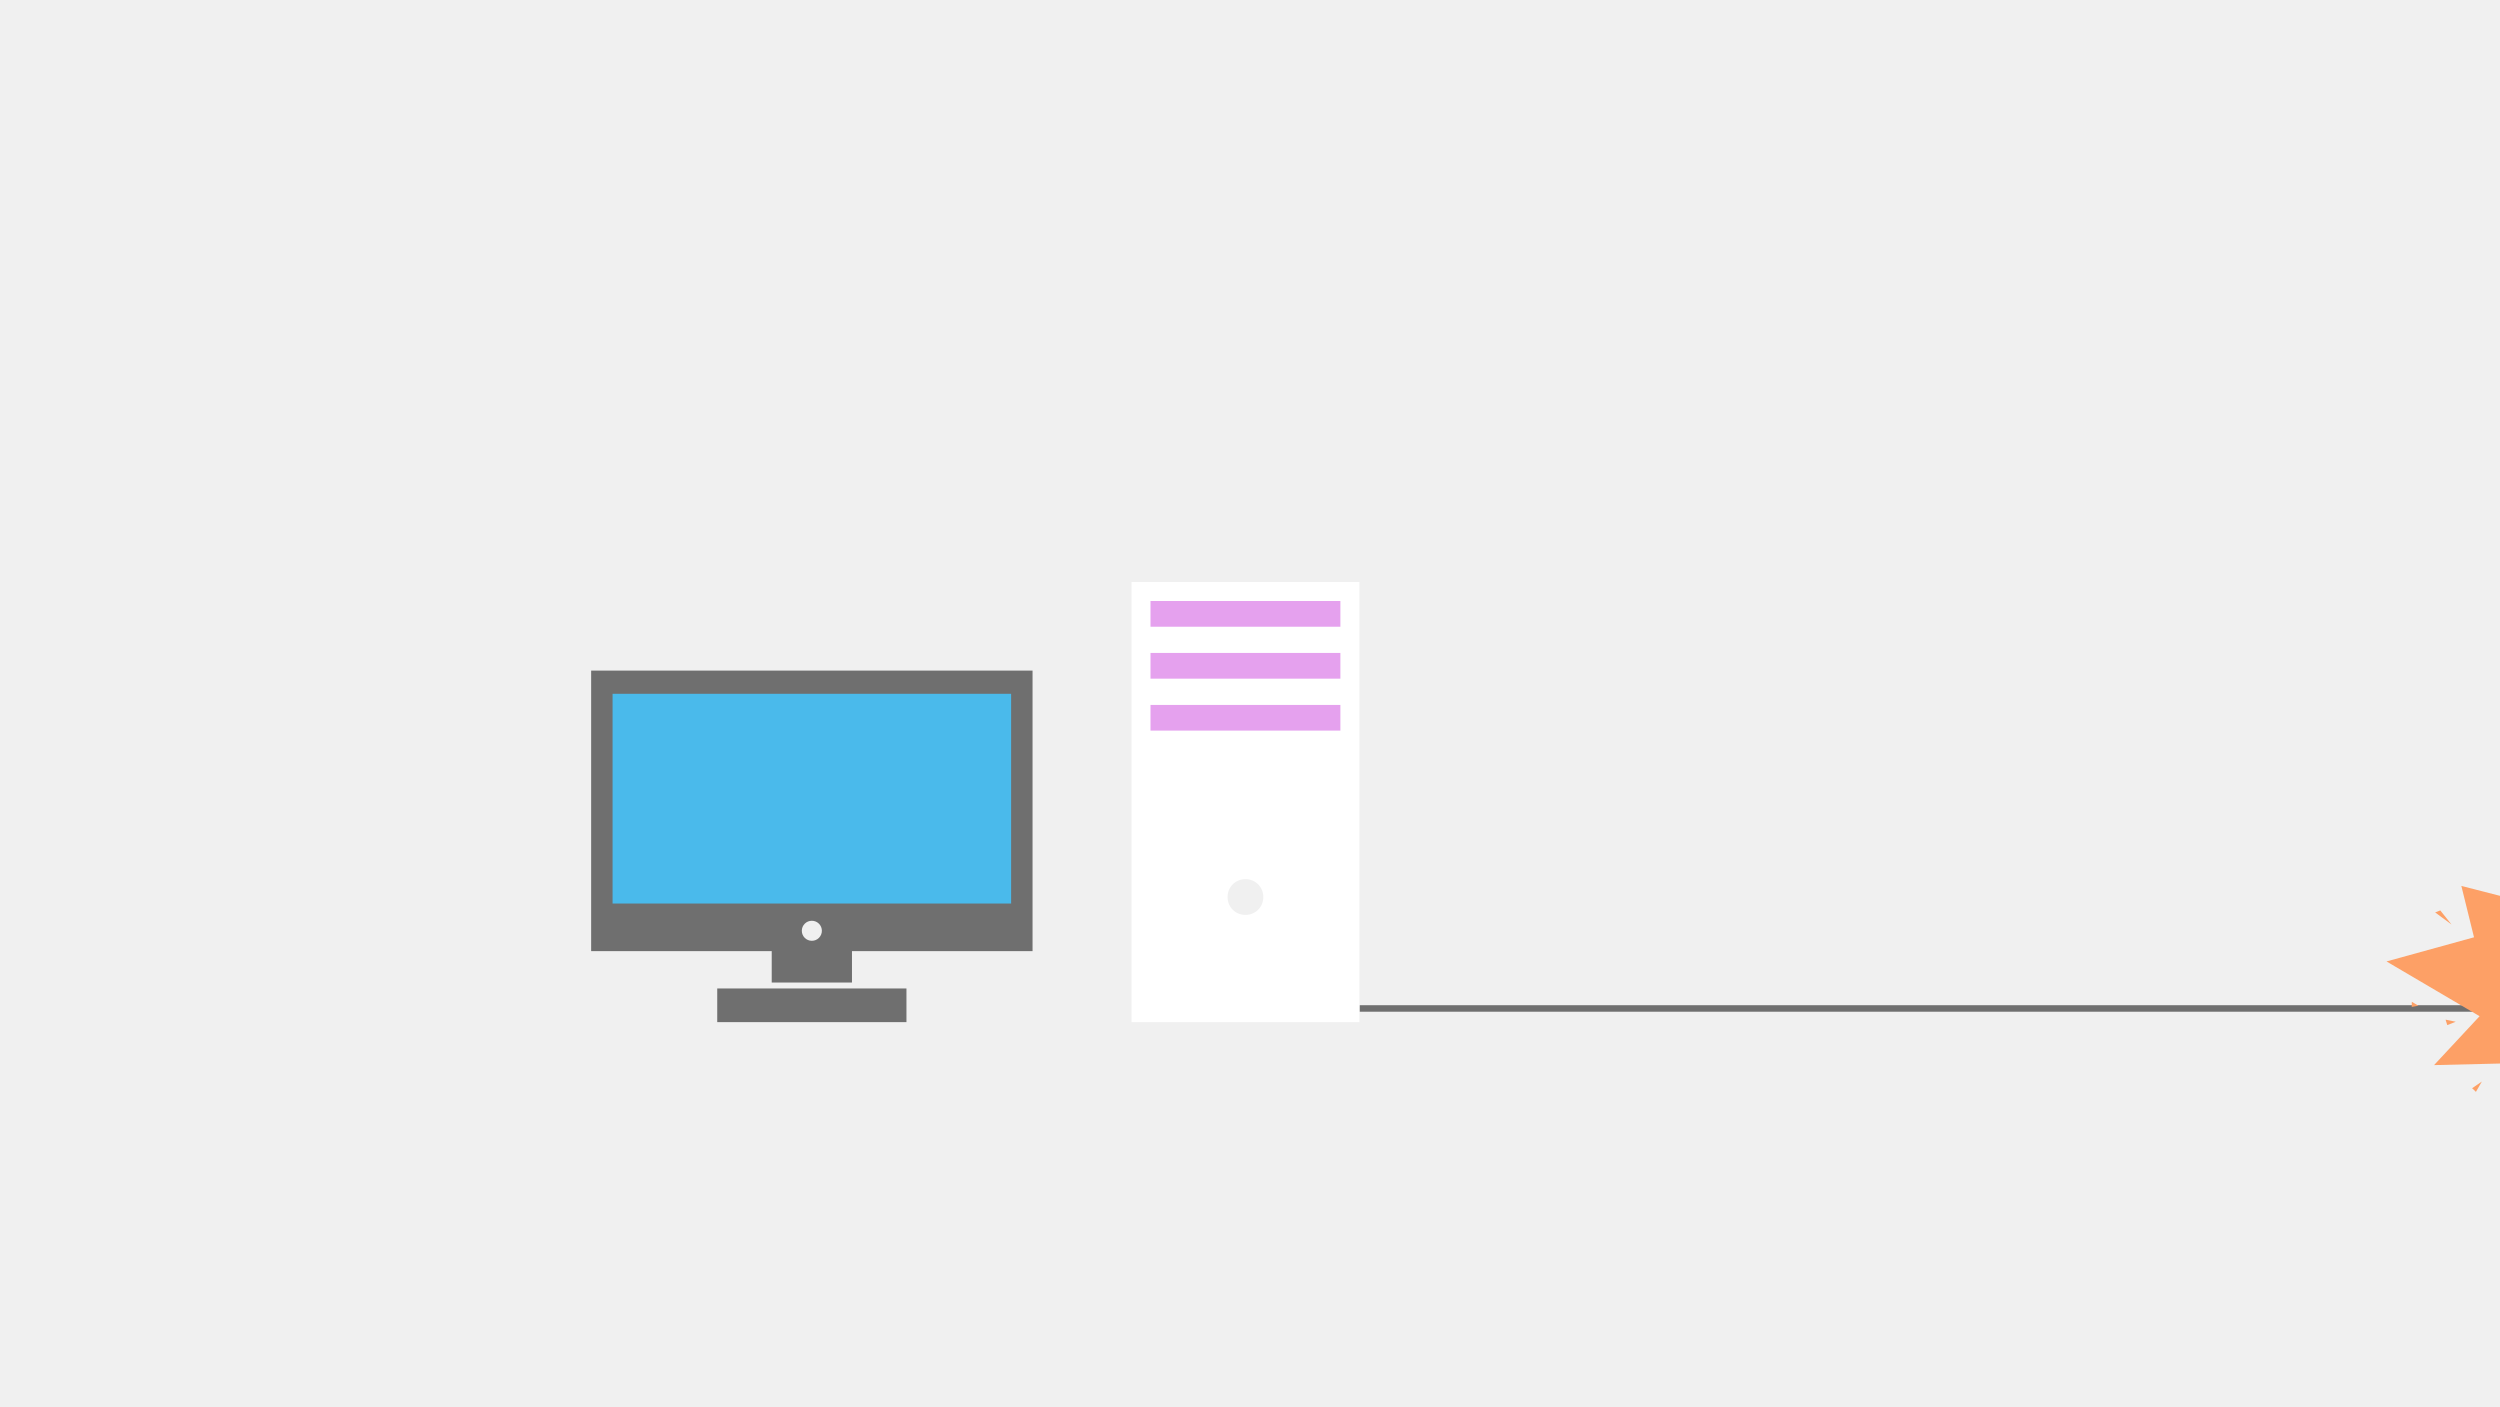
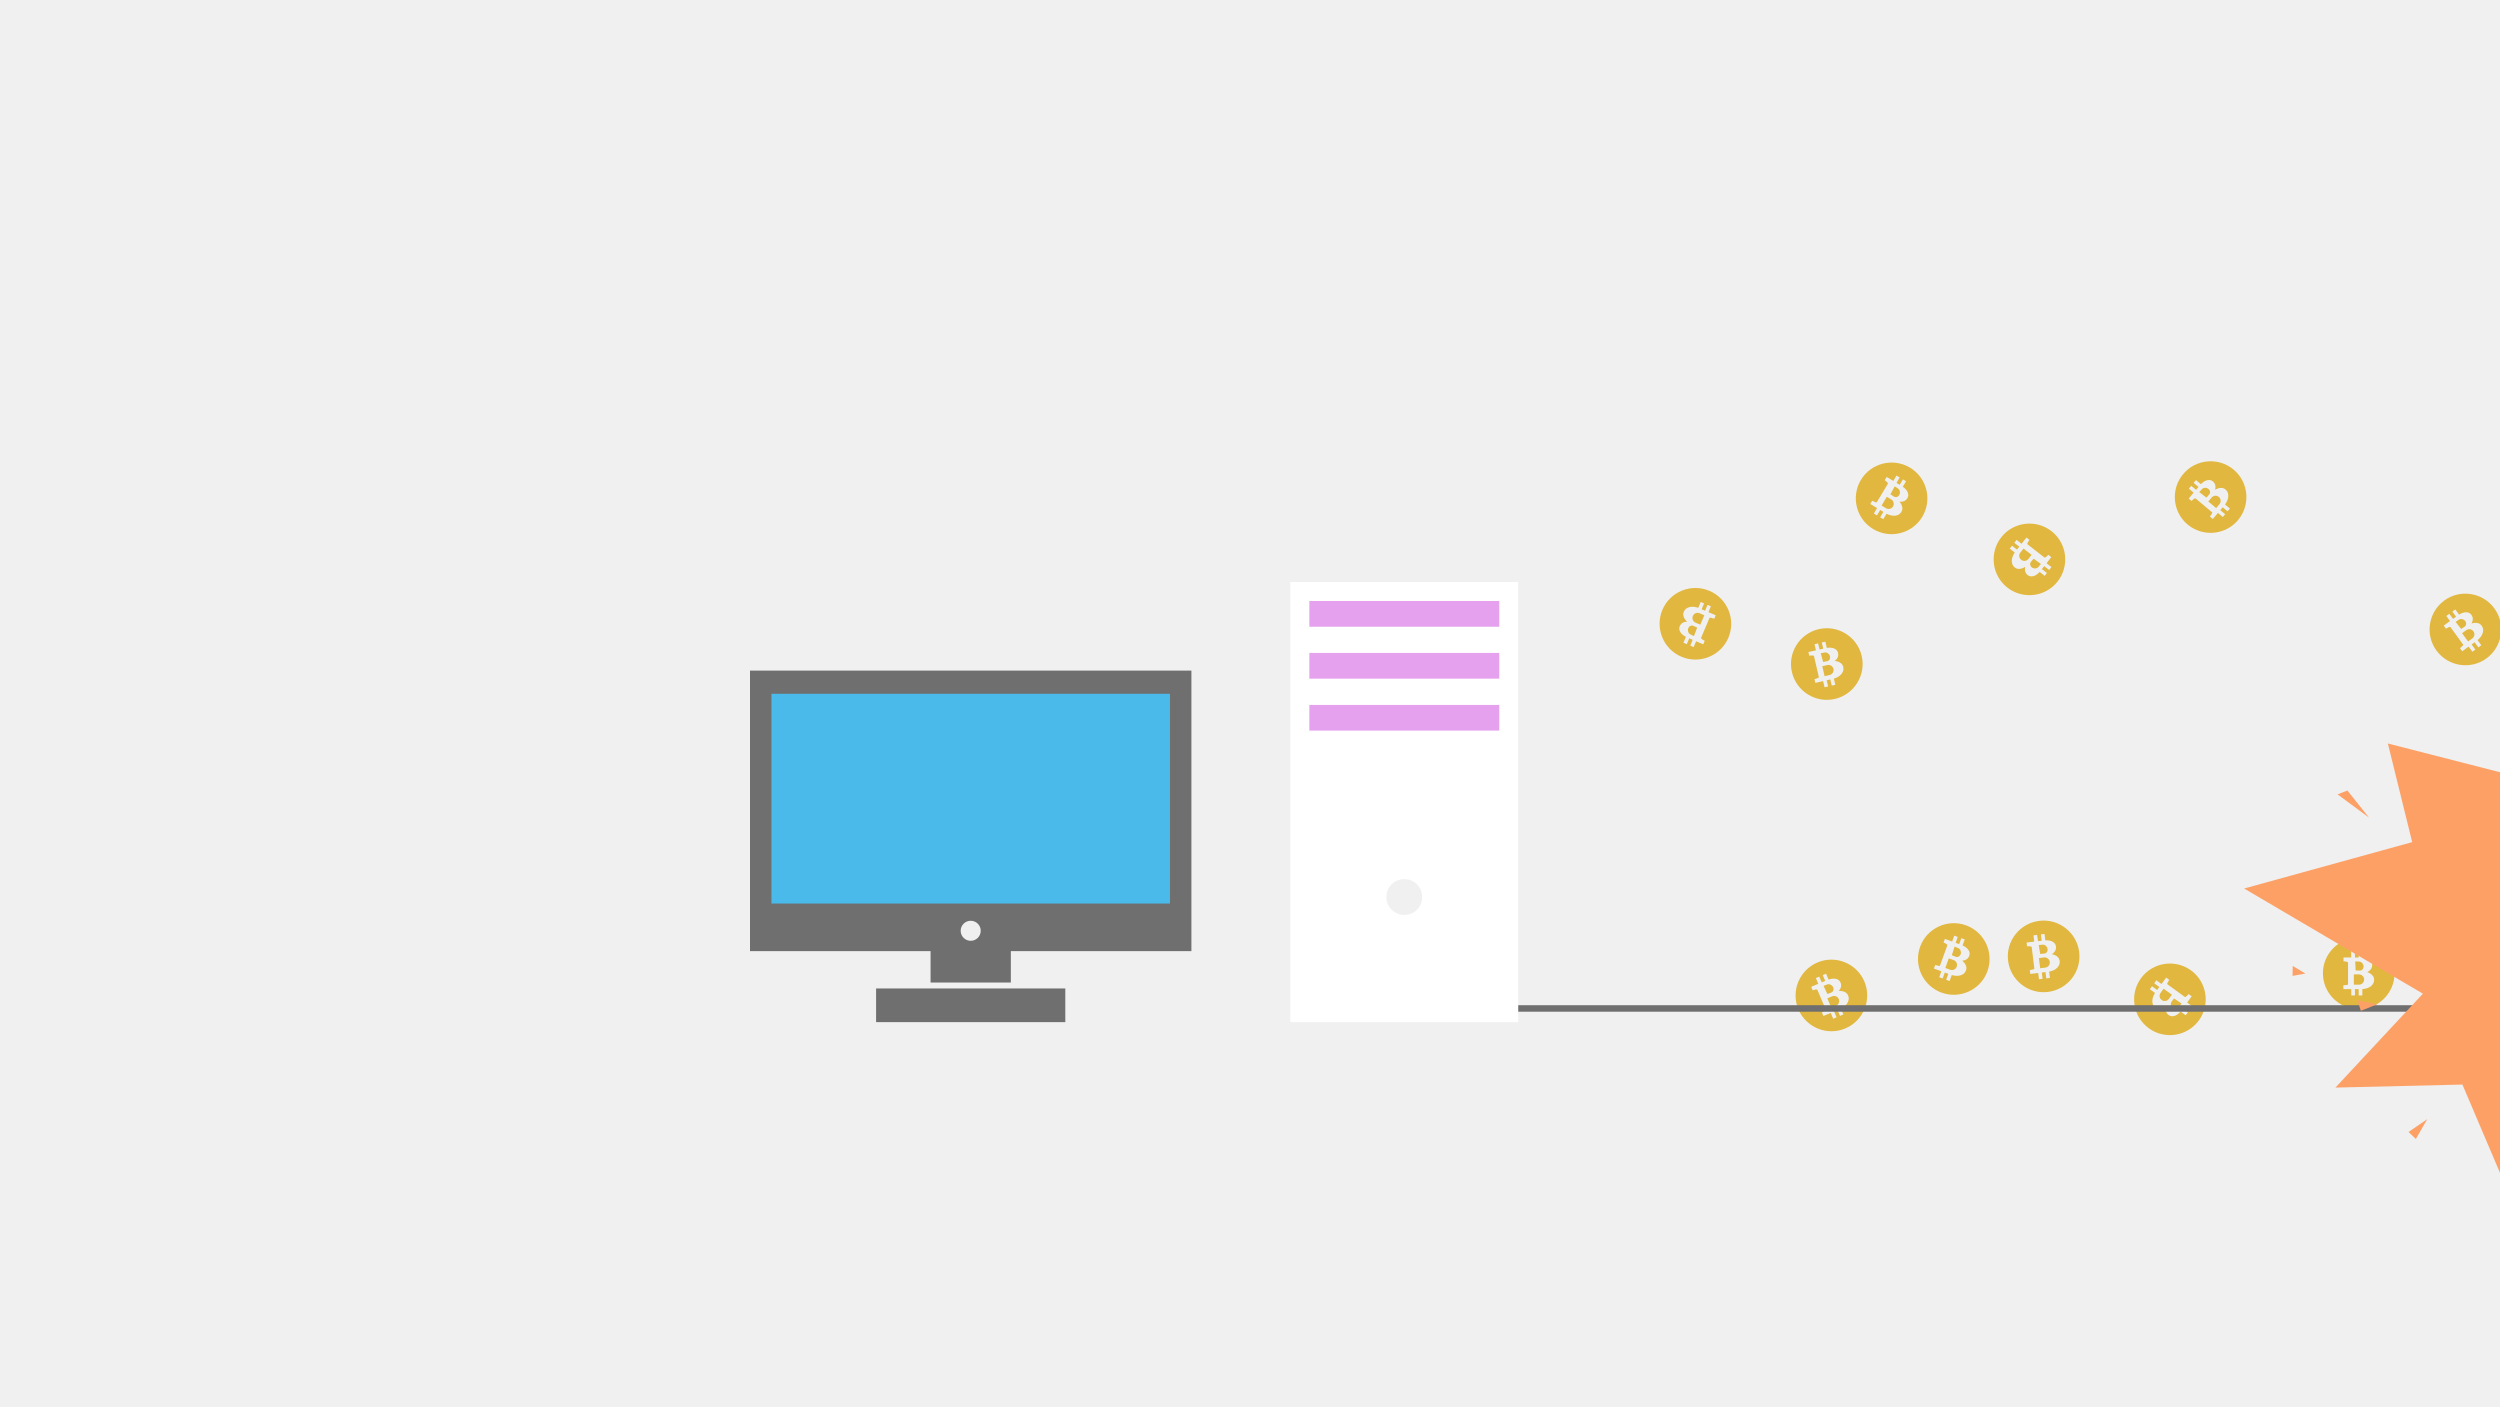
<svg xmlns="http://www.w3.org/2000/svg" width="1920px" height="1080px" viewBox="0 0 1920 1080" version="1.1">
  <defs />
  <g id="Actual-Slides" stroke="none" stroke-width="1" fill="none" fill-rule="evenodd">
    <g id="bitcoinMiningExplosion">
-       <rect id="Rectangle-4-Copy" fill="#E5A1EE" x="881.718" y="448.439" width="158.282" height="177" />
-       <g id="noun_1102789" transform="translate(869, 447)" fill-rule="nonzero" fill="#FFFFFF">
+       <g id="Group-2" transform="translate(1266, 343)" fill-rule="nonzero" fill="#E1B73F">
+         <path d="M243.911,367.657 C229.676,362.485 213.826,369.821 208.653,384.091 C203.48,398.36 210.855,414.171 225.089,419.343 C239.324,424.515 255.174,417.179 260.347,402.909 C265.52,388.64 258.145,372.829 243.911,367.657 Z M241.746,405.073 C240.865,405.697 239.838,406.101 238.774,406.284 C237.71,406.504 236.61,406.504 235.436,406.357 C234.628,406.247 233.785,406.101 232.941,405.844 L231.29,410.429 L228.648,409.475 L230.299,404.89 L227.621,403.9 L225.97,408.485 L223.328,407.531 L224.979,402.946 L219.256,400.855 L220.247,398.104 L221.09,398.324 C221.384,398.434 221.788,398.507 222.338,398.654 C223.035,398.837 223.292,398.801 223.365,398.837 C223.659,398.837 223.769,398.764 223.769,398.764 C223.842,398.691 223.915,398.581 223.989,398.36 L229.492,383.211 C229.565,382.99 229.565,382.844 229.565,382.697 C229.565,382.66 229.492,382.55 229.309,382.367 C229.052,382.11 228.722,381.927 228.428,381.707 C228.025,381.486 227.694,381.34 227.474,381.193 L226.667,380.826 L227.658,378.075 L233.234,380.092 L234.885,375.581 L237.527,376.534 L235.949,381.12 L238.627,382.11 L240.278,377.525 L242.92,378.478 L241.232,383.1 C241.783,383.321 242.296,383.614 242.773,383.871 C243.617,384.384 244.351,384.971 245.048,385.668 C245.708,386.365 246.185,387.172 246.479,388.089 C246.772,389.043 246.735,390.07 246.369,391.097 C246.038,391.978 245.561,392.711 244.901,393.298 C244.277,393.848 243.507,394.252 242.663,394.509 C242.149,394.656 241.562,394.766 240.939,394.839 C241.562,395.352 242.113,395.866 242.59,396.453 C243.25,397.223 243.727,398.104 244.021,399.131 C244.314,400.158 244.241,401.295 243.837,402.432 C243.36,403.496 242.7,404.413 241.746,405.073 Z M236.775,399.4 C237.488,397.362 236.454,395.11 234.421,394.359 L230.675,393 L228,400.401 L231.745,401.76 C233.779,402.511 236.026,401.438 236.775,399.4 Z M239.821,389.702 C240.39,387.915 239.554,385.863 237.982,385.178 L235.107,384 L233,390.614 L235.876,391.793 C237.481,392.439 239.253,391.527 239.821,389.702 Z" id="Combined-Shape" />
+         <path d="M422.739,440.658 C431.635,428.4 428.951,411.143 416.66,402.237 C404.369,393.331 387.139,396.062 378.243,408.32 C369.347,420.577 372.031,437.835 384.322,446.741 C396.613,455.647 413.843,452.916 422.739,440.658 Z M387.369,428.264 C387.012,427.246 386.907,426.147 387.024,425.074 C387.106,423.99 387.409,422.932 387.874,421.844 C388.202,421.099 388.576,420.328 389.055,419.588 L385.103,416.737 L386.748,414.46 L390.7,417.311 L392.39,415.01 L388.438,412.159 L390.083,409.883 L394.035,412.733 L397.623,407.808 L399.994,409.519 L399.55,410.269 C399.364,410.521 399.182,410.889 398.889,411.377 C398.521,411.997 398.485,412.254 398.43,412.314 C398.349,412.596 398.389,412.722 398.389,412.722 C398.439,412.813 398.525,412.914 398.716,413.045 L411.762,422.511 C411.954,422.642 412.095,422.683 412.236,422.723 C412.271,422.733 412.397,422.693 412.624,422.567 C412.941,422.391 413.209,422.124 413.501,421.903 C413.824,421.576 414.056,421.299 414.258,421.127 L414.833,420.453 L417.205,422.163 L413.728,426.968 L417.61,429.798 L415.965,432.075 L411.992,429.294 L410.302,431.596 L414.255,434.447 L412.61,436.723 L408.632,433.827 C408.269,434.295 407.845,434.708 407.467,435.096 C406.741,435.765 405.974,436.309 405.112,436.787 C404.26,437.229 403.353,437.465 402.39,437.495 C401.393,437.514 400.415,437.196 399.529,436.56 C398.774,436 398.2,435.339 397.818,434.543 C397.461,433.791 397.286,432.94 397.271,432.058 C397.272,431.523 397.328,430.929 397.429,430.309 C396.764,430.767 396.118,431.154 395.423,431.451 C394.5,431.874 393.522,432.089 392.454,432.088 C391.386,432.087 390.313,431.704 389.331,431.002 C388.44,430.25 387.741,429.363 387.369,428.264 Z M394.192,425.049 C395.955,426.297 398.405,425.923 399.687,424.176 L402.026,420.95 L395.649,416.338 L393.31,419.564 C392.028,421.312 392.44,423.767 394.192,425.049 Z M402.675,430.651 C404.236,431.69 406.439,431.452 407.53,430.13 L409.456,427.69 L403.678,423.842 L401.753,426.282 C400.689,427.646 401.078,429.602 402.675,430.651 Z" id="Combined-Shape" />
+         <path d="M129.77,396.187 C115.831,402.112 109.243,418.287 115.192,432.251 C121.14,446.215 137.316,452.749 151.254,446.823 C165.193,440.898 171.781,424.723 165.832,410.759 C159.884,396.795 143.708,390.261 129.77,396.187 Z M153.704,425.027 C153.486,426.084 153.01,427.08 152.357,427.939 C151.728,428.826 150.924,429.577 149.965,430.27 C149.299,430.74 148.582,431.208 147.79,431.596 L149.71,436.075 L147.127,437.179 L145.208,432.7 L142.573,433.802 L144.493,438.282 L141.911,439.386 L139.991,434.906 L134.379,437.28 L133.227,434.593 L133.995,434.178 C134.284,434.058 134.63,433.837 135.132,433.569 C135.767,433.228 135.93,433.026 136.009,433.002 C136.223,432.802 136.254,432.673 136.254,432.673 C136.257,432.57 136.236,432.439 136.139,432.228 L129.832,417.395 C129.736,417.184 129.635,417.077 129.535,416.969 C129.51,416.943 129.382,416.912 129.122,416.903 C128.759,416.89 128.393,416.982 128.028,417.021 C127.583,417.135 127.241,417.253 126.98,417.296 L126.14,417.578 L124.988,414.89 L130.442,412.562 L128.573,408.137 L131.155,407.033 L133.128,411.462 L135.763,410.36 L133.843,405.88 L136.425,404.776 L138.343,409.308 C138.896,409.093 139.472,408.958 139.995,408.82 C140.963,408.62 141.9,408.549 142.885,408.584 C143.843,408.643 144.742,408.908 145.583,409.378 C146.448,409.876 147.121,410.652 147.553,411.653 C147.912,412.522 148.064,413.384 147.981,414.264 C147.9,415.092 147.612,415.912 147.17,416.675 C146.894,417.133 146.54,417.614 146.134,418.093 C146.941,418.043 147.693,418.043 148.442,418.147 C149.451,418.26 150.4,418.579 151.315,419.13 C152.23,419.681 152.952,420.563 153.432,421.67 C153.809,422.773 153.952,423.894 153.704,425.027 Z M146.2,424.269 C145.331,422.292 143.039,421.35 141.04,422.187 L137.374,423.748 L140.465,430.985 L144.131,429.425 C146.13,428.587 147.042,426.27 146.2,424.269 Z M141.814,415.098 C141.011,413.404 139,412.473 137.383,413.044 L134.477,414.143 L137.447,420.418 L140.354,419.318 C141.968,418.696 142.642,416.82 141.814,415.098 Z" id="Combined-Shape" />
+         <path d="M300.164,364.208 C285.132,366.062 274.341,379.794 276.21,394.857 C278.08,409.92 291.828,420.659 306.859,418.805 C321.891,416.951 332.682,403.219 330.813,388.156 C328.944,373.093 315.196,362.354 300.164,364.208 Z M315.222,398.529 C314.721,399.484 313.989,400.31 313.124,400.957 C312.276,401.636 311.295,402.136 310.182,402.538 C309.413,402.806 308.595,403.059 307.726,403.213 L308.337,408.048 L305.55,408.397 L304.94,403.562 L302.104,403.896 L302.714,408.731 L299.928,409.08 L299.317,404.245 L293.268,404.981 L292.902,402.079 L293.754,401.892 C294.065,401.857 294.458,401.739 295.015,401.62 C295.719,401.467 295.932,401.318 296.014,401.317 C296.275,401.184 296.34,401.069 296.34,401.069 C296.372,400.97 296.387,400.839 296.353,400.609 L294.378,384.612 C294.344,384.383 294.277,384.252 294.211,384.121 C294.194,384.089 294.079,384.024 293.832,383.944 C293.486,383.832 293.109,383.818 292.748,383.755 C292.288,383.742 291.927,383.761 291.664,383.731 L290.779,383.77 L290.412,380.869 L296.297,380.135 L295.72,375.365 L298.506,375.016 L299.182,379.818 L302.018,379.484 L301.408,374.649 L304.194,374.3 L304.789,379.184 C305.379,379.13 305.97,379.159 306.512,379.171 C307.497,379.246 308.417,379.435 309.354,379.74 C310.259,380.061 311.051,380.564 311.728,381.248 C312.423,381.964 312.857,382.896 312.996,383.978 C313.101,384.912 313.01,385.782 312.688,386.605 C312.382,387.378 311.878,388.088 311.243,388.7 C310.852,389.063 310.379,389.428 309.857,389.777 C310.645,389.951 311.369,390.159 312.06,390.465 C312.999,390.852 313.823,391.42 314.551,392.201 C315.279,392.983 315.73,394.03 315.886,395.226 C315.944,396.391 315.772,397.508 315.222,398.529 Z M308.217,395.731 C307.928,393.591 305.983,392.054 303.831,392.308 L299.877,392.798 L300.853,400.607 L304.807,400.117 C306.96,399.863 308.475,397.887 308.217,395.731 Z M306.529,385.707 C306.224,383.857 304.548,382.407 302.837,382.511 L299.739,382.767 L300.865,389.617 L303.963,389.361 C305.686,389.208 306.851,387.591 306.529,385.707 Z" id="Combined-Shape" />
+         <path d="M545.51,377 C530.365,377.008 517.981,389.323 518,404.501 C518.019,419.68 530.356,432.014 545.502,432.006 C560.648,431.998 573.032,419.683 573.012,404.505 C572.993,389.326 560.656,376.992 545.51,377 Z M556.273,412.9 C555.659,413.787 554.832,414.518 553.895,415.054 C552.97,415.625 551.936,416.001 550.783,416.265 C549.987,416.438 549.144,416.588 548.263,416.636 L548.28,421.509 L545.471,421.516 L545.454,416.643 L542.599,416.628 L542.616,421.502 L539.807,421.509 L539.79,416.635 L533.697,416.628 L533.687,413.704 L534.555,413.622 C534.869,413.625 535.273,413.556 535.84,413.506 C536.558,413.44 536.787,413.317 536.868,413.327 C537.144,413.226 537.222,413.12 537.222,413.12 C537.266,413.026 537.298,412.897 537.291,412.665 L537.281,396.547 C537.275,396.315 537.225,396.177 537.174,396.039 C537.162,396.005 537.055,395.926 536.82,395.817 C536.491,395.663 536.118,395.604 535.767,395.497 C535.312,395.429 534.952,395.404 534.695,395.341 L533.811,395.272 L533.801,392.348 L539.731,392.337 L539.739,387.532 L542.548,387.525 L542.634,392.374 L545.489,392.388 L545.472,387.515 L548.281,387.508 L548.276,392.428 C548.868,392.447 549.451,392.547 549.987,392.625 C550.956,392.819 551.846,393.119 552.739,393.536 C553.598,393.965 554.322,394.56 554.912,395.322 C555.514,396.118 555.831,397.095 555.837,398.186 C555.828,399.126 555.631,399.979 555.211,400.756 C554.813,401.486 554.227,402.129 553.522,402.659 C553.09,402.973 552.576,403.277 552.015,403.559 C552.776,403.828 553.469,404.123 554.118,404.511 C555.002,405.009 555.751,405.673 556.378,406.538 C557.006,407.403 557.325,408.496 557.335,409.703 C557.251,410.866 556.944,411.953 556.273,412.9 Z M549.662,409.269 C549.635,407.11 547.893,405.347 545.725,405.337 L541.741,405.341 L541.759,413.211 L545.743,413.207 C547.91,413.217 549.655,411.441 549.662,409.269 Z M549.208,399.114 C549.131,397.241 547.643,395.598 545.932,395.492 L542.827,395.368 L543.11,402.305 L546.215,402.428 C547.944,402.487 549.298,401.023 549.208,399.114 Z" id="Combined-Shape" />
+         <path d="M186.747,12.238 C171.601,12.247 159.217,24.562 159.236,39.74 C159.256,54.918 171.593,67.253 186.738,67.244 C201.884,67.236 214.268,54.921 214.249,39.743 C214.229,24.565 201.892,12.23 186.747,12.238 Z M197.51,48.139 C196.896,49.026 196.068,49.756 195.131,50.293 C194.207,50.863 193.172,51.24 192.019,51.503 C191.223,51.676 190.38,51.827 189.499,51.874 L189.516,56.747 L186.708,56.755 L186.691,51.881 L183.835,51.867 L183.852,56.74 L181.044,56.747 L181.027,51.874 L174.933,51.866 L174.923,48.942 L175.791,48.861 C176.105,48.864 176.509,48.795 177.077,48.744 C177.794,48.678 178.023,48.556 178.105,48.565 C178.38,48.465 178.459,48.358 178.459,48.358 C178.503,48.264 178.534,48.136 178.528,47.904 L178.517,31.785 C178.511,31.553 178.461,31.415 178.411,31.278 C178.398,31.243 178.292,31.165 178.056,31.055 C177.727,30.902 177.354,30.842 177.003,30.736 C176.549,30.667 176.188,30.642 175.931,30.58 L175.047,30.511 L175.037,27.587 L180.967,27.575 L180.976,22.771 L183.784,22.764 L183.87,27.612 L186.725,27.627 L186.708,22.753 L189.517,22.746 L189.512,27.666 C190.104,27.685 190.687,27.785 191.223,27.863 C192.192,28.057 193.082,28.358 193.976,28.774 C194.835,29.203 195.559,29.799 196.148,30.56 C196.75,31.356 197.067,32.334 197.074,33.424 C197.064,34.365 196.867,35.217 196.447,35.994 C196.049,36.725 195.463,37.368 194.758,37.897 C194.326,38.211 193.812,38.515 193.251,38.797 C194.013,39.067 194.705,39.361 195.354,39.749 C196.238,40.247 196.988,40.912 197.615,41.776 C198.242,42.641 198.562,43.735 198.572,44.941 C198.487,46.104 198.18,47.192 197.51,48.139 Z M190.898,44.508 C190.871,42.349 189.129,40.586 186.962,40.575 L182.977,40.58 L182.995,48.45 L186.979,48.445 C189.146,48.456 190.891,46.679 190.898,44.508 Z M190.444,34.353 C190.367,32.479 188.88,30.836 187.169,30.731 L184.063,30.607 L184.346,37.543 L187.451,37.667 C189.181,37.725 190.534,36.262 190.444,34.353 Z" id="Combined-Shape-Copy" transform="translate(186.7425, 39.74141) rotate(31) translate(-186.7425, -39.74141) " />
+         <path d="M627.423,112.915 C612.277,112.923 599.893,125.238 599.913,140.417 C599.932,155.595 612.269,167.929 627.415,167.921 C642.56,167.913 654.944,155.598 654.925,140.42 C654.906,125.241 642.569,112.907 627.423,112.915 Z M638.186,148.815 C637.572,149.702 636.745,150.433 635.808,150.969 C634.883,151.54 633.849,151.916 632.695,152.18 C631.899,152.353 631.056,152.503 630.175,152.551 L630.192,157.424 L627.384,157.431 L627.367,152.558 L624.512,152.543 L624.528,157.417 L621.72,157.424 L621.703,152.55 L615.61,152.543 L615.6,149.619 L616.468,149.537 C616.781,149.54 617.186,149.471 617.753,149.421 C618.471,149.355 618.699,149.233 618.781,149.242 C619.057,149.142 619.135,149.035 619.135,149.035 C619.179,148.941 619.21,148.812 619.204,148.58 L619.194,132.462 C619.187,132.23 619.137,132.092 619.087,131.954 C619.074,131.92 618.968,131.842 618.733,131.732 C618.404,131.578 618.031,131.519 617.68,131.413 C617.225,131.344 616.865,131.319 616.607,131.256 L615.724,131.188 L615.713,128.264 L621.644,128.252 L621.652,123.448 L624.46,123.44 L624.546,128.289 L627.402,128.303 L627.385,123.43 L630.193,123.423 L630.188,128.343 C630.781,128.362 631.364,128.462 631.9,128.54 C632.868,128.734 633.759,129.035 634.652,129.451 C635.511,129.88 636.235,130.475 636.825,131.237 C637.427,132.033 637.743,133.01 637.75,134.101 C637.741,135.041 637.543,135.894 637.124,136.671 C636.726,137.402 636.14,138.044 635.435,138.574 C635.002,138.888 634.488,139.192 633.927,139.474 C634.689,139.743 635.382,140.038 636.031,140.426 C636.915,140.924 637.664,141.588 638.291,142.453 C638.918,143.318 639.238,144.412 639.248,145.618 C639.164,146.781 638.857,147.869 638.186,148.815 Z M631.574,145.184 C631.548,143.025 629.805,141.262 627.638,141.252 L623.654,141.256 L623.671,149.126 L627.655,149.122 C629.823,149.132 631.568,147.356 631.574,145.184 Z M631.12,135.029 C631.043,133.156 629.556,131.513 627.845,131.407 L624.74,131.284 L625.022,138.22 L628.128,138.343 C629.857,138.402 631.21,136.938 631.12,135.029 Z" id="Combined-Shape-Copy-5" transform="translate(627.4188, 140.4181) rotate(-36) translate(-627.4188, -140.4181) " />
+         <path d="M431.753,11.247 C416.608,11.255 404.224,23.57 404.243,38.748 C404.262,53.926 416.599,66.261 431.745,66.253 C446.891,66.244 459.275,53.929 459.255,38.751 C459.236,23.573 446.899,11.238 431.753,11.247 Z M442.516,47.147 C441.902,48.034 441.075,48.764 440.138,49.301 C439.213,49.871 438.179,50.248 437.026,50.511 C436.23,50.684 435.387,50.835 434.506,50.882 L434.523,55.756 L431.714,55.763 L431.697,50.889 L428.842,50.875 L428.859,55.748 L426.05,55.755 L426.033,50.882 L419.94,50.875 L419.93,47.951 L420.798,47.869 C421.112,47.872 421.516,47.803 422.083,47.752 C422.801,47.686 423.03,47.564 423.111,47.573 C423.387,47.473 423.465,47.366 423.465,47.366 C423.509,47.272 423.541,47.144 423.534,46.912 L423.524,30.793 C423.518,30.561 423.468,30.424 423.417,30.286 C423.405,30.251 423.298,30.173 423.063,30.063 C422.734,29.91 422.361,29.85 422.01,29.744 C421.555,29.675 421.195,29.65 420.938,29.588 L420.054,29.519 L420.044,26.595 L425.974,26.583 L425.982,21.779 L428.791,21.772 L428.877,26.62 L431.732,26.635 L431.715,21.761 L434.524,21.754 L434.519,26.675 C435.111,26.693 435.694,26.793 436.23,26.871 C437.199,27.065 438.089,27.366 438.982,27.783 C439.841,28.212 440.565,28.807 441.155,29.568 C441.757,30.364 442.074,31.342 442.08,32.432 C442.071,33.373 441.874,34.225 441.454,35.003 C441.056,35.733 440.47,36.376 439.765,36.906 C439.333,37.219 438.819,37.523 438.258,37.806 C439.019,38.075 439.712,38.369 440.361,38.758 C441.245,39.256 441.994,39.92 442.621,40.785 C443.249,41.649 443.568,42.743 443.578,43.95 C443.494,45.112 443.187,46.2 442.516,47.147 Z M435.905,43.516 C435.878,41.357 434.136,39.594 431.968,39.584 L427.984,39.588 L428.002,47.458 L431.986,47.454 C434.153,47.464 435.898,45.687 435.905,43.516 Z M435.451,33.361 C435.374,31.487 433.886,29.844 432.175,29.739 L429.07,29.615 L429.353,36.551 L432.458,36.675 C434.187,36.733 435.541,35.27 435.451,33.361 Z" id="Combined-Shape-Copy-2" transform="translate(431.7492, 38.74954) rotate(-50) translate(-431.7492, -38.74954) " />
+         <path d="M36.07,108.561 C20.924,108.569 8.54,120.884 8.56,136.063 C8.579,151.241 20.916,163.576 36.062,163.567 C51.207,163.559 63.591,151.244 63.572,136.066 C63.553,120.887 51.216,108.553 36.07,108.561 Z M46.833,144.461 C46.219,145.349 45.392,146.079 44.455,146.615 C43.53,147.186 42.496,147.562 41.342,147.826 C40.546,147.999 39.703,148.149 38.822,148.197 L38.839,153.07 L36.031,153.077 L36.014,148.204 L33.159,148.189 L33.175,153.063 L30.367,153.07 L30.35,148.197 L24.257,148.189 L24.247,145.265 L25.115,145.183 C25.428,145.186 25.833,145.117 26.4,145.067 C27.118,145.001 27.346,144.879 27.428,144.888 C27.704,144.788 27.782,144.681 27.782,144.681 C27.826,144.587 27.857,144.458 27.851,144.227 L27.841,128.108 C27.834,127.876 27.784,127.738 27.734,127.6 C27.721,127.566 27.615,127.488 27.38,127.378 C27.051,127.224 26.678,127.165 26.327,127.059 C25.872,126.99 25.512,126.965 25.255,126.902 L24.371,126.834 L24.36,123.91 L30.291,123.898 L30.299,119.094 L33.107,119.086 L33.193,123.935 L36.049,123.949 L36.032,119.076 L38.84,119.069 L38.835,123.989 C39.428,124.008 40.011,124.108 40.547,124.186 C41.515,124.38 42.406,124.681 43.299,125.097 C44.158,125.526 44.882,126.121 45.472,126.883 C46.074,127.679 46.39,128.656 46.397,129.747 C46.388,130.687 46.19,131.54 45.771,132.317 C45.373,133.048 44.787,133.69 44.082,134.22 C43.649,134.534 43.135,134.838 42.574,135.12 C43.336,135.389 44.029,135.684 44.678,136.072 C45.562,136.57 46.311,137.234 46.938,138.099 C47.565,138.964 47.885,140.058 47.895,141.264 C47.811,142.427 47.504,143.515 46.833,144.461 Z M40.221,140.831 C40.195,138.671 38.452,136.908 36.285,136.898 L32.301,136.902 L32.318,144.772 L36.302,144.768 C38.47,144.778 40.215,143.002 40.221,140.831 Z M39.767,130.675 C39.691,128.802 38.203,127.159 36.492,127.053 L33.387,126.93 L33.669,133.866 L36.775,133.989 C38.504,134.048 39.857,132.584 39.767,130.675 Z" id="Combined-Shape-Copy-3" transform="translate(36.06584, 136.0642) rotate(-157) translate(-36.06584, -136.0642) " />
+         <path d="M136.992,139.483 C121.847,139.491 109.462,151.806 109.482,166.984 C109.501,182.162 121.838,194.497 136.984,194.489 C152.129,194.48 164.514,182.166 164.494,166.987 C164.475,151.809 152.138,139.474 136.992,139.483 Z M147.755,175.383 C147.141,176.27 146.314,177.001 145.377,177.537 C144.452,178.107 143.418,178.484 142.265,178.748 C141.468,178.92 140.625,179.071 139.745,179.118 L139.761,183.992 L136.953,183.999 L136.936,179.125 L134.081,179.111 L134.098,183.984 L131.289,183.992 L131.272,179.118 L125.179,179.111 L125.169,176.187 L126.037,176.105 C126.35,176.108 126.755,176.039 127.322,175.988 C128.04,175.922 128.269,175.8 128.35,175.809 C128.626,175.709 128.704,175.602 128.704,175.602 C128.748,175.508 128.779,175.38 128.773,175.148 L128.763,159.03 C128.757,158.798 128.706,158.66 128.656,158.522 C128.644,158.487 128.537,158.409 128.302,158.299 C127.973,158.146 127.6,158.087 127.249,157.98 C126.794,157.911 126.434,157.886 126.177,157.824 L125.293,157.755 L125.283,154.831 L131.213,154.82 L131.221,150.015 L134.03,150.008 L134.115,154.856 L136.971,154.871 L136.954,149.997 L139.762,149.99 L139.757,154.911 C140.35,154.929 140.933,155.029 141.469,155.108 C142.437,155.302 143.328,155.602 144.221,156.019 C145.08,156.448 145.804,157.043 146.394,157.804 C146.996,158.6 147.313,159.578 147.319,160.669 C147.31,161.609 147.113,162.461 146.693,163.239 C146.295,163.969 145.709,164.612 145.004,165.142 C144.571,165.455 144.057,165.759 143.496,166.042 C144.258,166.311 144.951,166.605 145.6,166.994 C146.484,167.492 147.233,168.156 147.86,169.021 C148.487,169.885 148.807,170.979 148.817,172.186 C148.733,173.349 148.426,174.436 147.755,175.383 Z M141.144,171.752 C141.117,169.593 139.374,167.83 137.207,167.82 L133.223,167.824 L133.24,175.694 L137.225,175.69 C139.392,175.7 141.137,173.923 141.144,171.752 Z M140.69,161.597 C140.613,159.723 139.125,158.08 137.414,157.975 L134.309,157.851 L134.592,164.787 L137.697,164.911 C139.426,164.969 140.779,163.506 140.69,161.597 Z" id="Combined-Shape-Copy-6" transform="translate(136.988, 166.9857) rotate(-13) translate(-136.988, -166.9857) " />
+         <path d="M292.611,59.105 C277.466,59.113 265.082,71.428 265.101,86.606 C265.12,101.784 277.457,114.119 292.603,114.111 C307.749,114.102 320.133,101.788 320.113,86.609 C320.094,71.431 307.757,59.096 292.611,59.105 Z M303.374,95.005 C302.76,95.892 301.933,96.623 300.996,97.159 C300.071,97.73 299.037,98.106 297.884,98.37 C297.088,98.542 296.245,98.693 295.364,98.74 L295.381,103.614 L292.572,103.621 L292.555,98.748 L289.7,98.733 L289.717,103.606 L286.908,103.614 L286.891,98.74 L280.798,98.733 L280.788,95.809 L281.656,95.727 C281.97,95.73 282.374,95.661 282.941,95.61 C283.659,95.544 283.888,95.422 283.969,95.431 C284.245,95.331 284.323,95.225 284.323,95.225 C284.367,95.13 284.399,95.002 284.392,94.77 L284.382,78.652 C284.376,78.42 284.326,78.282 284.275,78.144 C284.263,78.109 284.156,78.031 283.921,77.921 C283.592,77.768 283.219,77.709 282.868,77.602 C282.413,77.533 282.053,77.508 281.796,77.446 L280.912,77.377 L280.902,74.453 L286.832,74.442 L286.84,69.637 L289.649,69.63 L289.735,74.478 L292.59,74.493 L292.573,69.619 L295.382,69.612 L295.377,74.533 C295.969,74.551 296.552,74.651 297.088,74.73 C298.057,74.924 298.947,75.224 299.84,75.641 C300.699,76.07 301.423,76.665 302.013,77.426 C302.615,78.222 302.932,79.2 302.938,80.291 C302.929,81.231 302.732,82.083 302.312,82.861 C301.914,83.591 301.328,84.234 300.623,84.764 C300.191,85.077 299.677,85.381 299.116,85.664 C299.877,85.933 300.57,86.227 301.219,86.616 C302.103,87.114 302.852,87.778 303.479,88.643 C304.107,89.507 304.426,90.601 304.436,91.808 C304.352,92.971 304.045,94.058 303.374,95.005 Z M296.763,91.374 C296.736,89.215 294.994,87.452 292.826,87.442 L288.842,87.446 L288.86,95.316 L292.844,95.312 C295.011,95.322 296.756,93.545 296.763,91.374 Z M296.309,81.219 C296.232,79.345 294.744,77.702 293.033,77.597 L289.928,77.473 L290.211,84.409 L293.316,84.533 C295.045,84.591 296.399,83.128 296.309,81.219 Z" id="Combined-Shape-Copy-4" transform="translate(292.6072, 86.6077) rotate(-232) translate(-292.6072, -86.6077) " />
+       </g>
+       <rect id="Rectangle-4-Copy" fill="#E5A1EE" x="1003.718" y="448.439" width="158.282" height="177" />
+       <path d="M1044.312,774.5 L1942.484,774.5" id="Path-7" stroke="#6F6F6F" stroke-width="5" />
+       <g id="noun_563989" transform="translate(1975.557, 719.9092) rotate(-27) translate(-1975.557, -719.9092) translate(1761.057, 522.9092)" fill-rule="nonzero" fill="#FDA066">
+         <path d="M428.26,6.139 L243.838,77.51 L155.871,0 L138.123,75.976 L6.945,49.116 L92.597,183.416 L0,217.183 L87.967,259.391 L78.707,393.692 L195.996,290.856 L288.593,373.738 L322.545,250.95 L403.567,260.159 L355.726,138.137 L428.26,6.139 Z" id="Shape" />
+         <polygon id="Shape" points="34.568 273.042 37.129 280.385 51.852 270.783" />
+         <polygon id="Shape" points="111.77 18.075 103.704 17.284 117.147 44.17" />
+         <polygon id="Shape" points="13.203 119.068 9.602 125.789 19.204 128.67" />
+         <polygon id="Shape" points="57.613 174.761 45.585 165.158 44.17 173.48" />
+       </g>
+       <g id="noun_1102789" transform="translate(991, 447)" fill-rule="nonzero" fill="#FFFFFF">
        <path d="M0,0 L0,338 L175,338 L175,0 L0,0 Z M87.5,255.645 C79.779,255.645 73.775,249.64 73.775,241.919 C73.775,234.198 79.779,228.193 87.5,228.193 C95.221,228.193 101.225,234.198 101.225,241.919 C101.225,249.64 95.221,255.645 87.5,255.645 Z M160.417,114.096 L14.583,114.096 L14.583,94.365 L160.417,94.365 L160.417,114.096 Z M160.417,74.206 L14.583,74.206 L14.583,54.475 L160.417,54.475 L160.417,74.206 Z M160.417,34.315 L14.583,34.315 L14.583,14.584 L160.417,14.584 L160.417,34.315 Z" id="Shape" />
      </g>
-       <path d="M1044.312,774.5 L1942.484,774.5" id="Path-7" stroke="#6F6F6F" stroke-width="5" />
-       <g id="Screen" transform="translate(454, 515)">
+       <g id="Screen" transform="translate(576, 515)">
        <rect id="Rectangle-4" fill="#4ABAEB" x="12" y="10" width="315" height="177" />
        <g id="noun_1148993" fill="#6F6F6F">
          <path d="M0,0 L339,0 L339,215.445 L200.32,215.445 L200.32,239.573 L138.68,239.573 L138.68,215.445 L0,215.445 L0,0 Z M16.455,17.83 L16.455,178.927 L322.545,178.927 L322.545,17.83 L16.455,17.83 Z M169.498,192.146 C165.242,192.146 161.794,195.589 161.794,199.84 C161.794,204.092 165.242,207.535 169.498,207.535 C173.755,207.535 177.203,204.092 177.203,199.84 C177.203,195.589 173.755,192.146 169.498,192.146 Z M96.837,244.121 L242.158,244.121 L242.158,270 L197.143,270 L96.837,270 L96.837,244.121 Z" id="Combined-Shape" />
        </g>
      </g>
-       <g id="noun_563989" transform="translate(1963.881, 757.9481) rotate(-27) translate(-1963.881, -757.9481) translate(1852.381, 655.4481)" fill-rule="nonzero" fill="#FDA066">
-         <path d="M223,3.197 L126.969,40.361 L81.164,0 L71.923,39.561 L3.616,25.575 L48.216,95.507 L0,113.09 L45.805,135.068 L40.984,205 L102.058,151.452 L150.274,194.61 L167.953,130.673 L210.142,135.468 L185.231,71.93 L223,3.197 Z" id="Shape" />
-         <polygon id="Shape" points="18 142.176 19.333 146 27 141" />
-         <polygon id="Shape" points="58.2 9.412 54 9 61 23" />
-         <polygon id="Shape" points="6.875 62 5 65.5 10 67" />
-         <polygon id="Shape" points="30 91 23.737 86 23 90.333" />
-       </g>
    </g>
  </g>
</svg>
